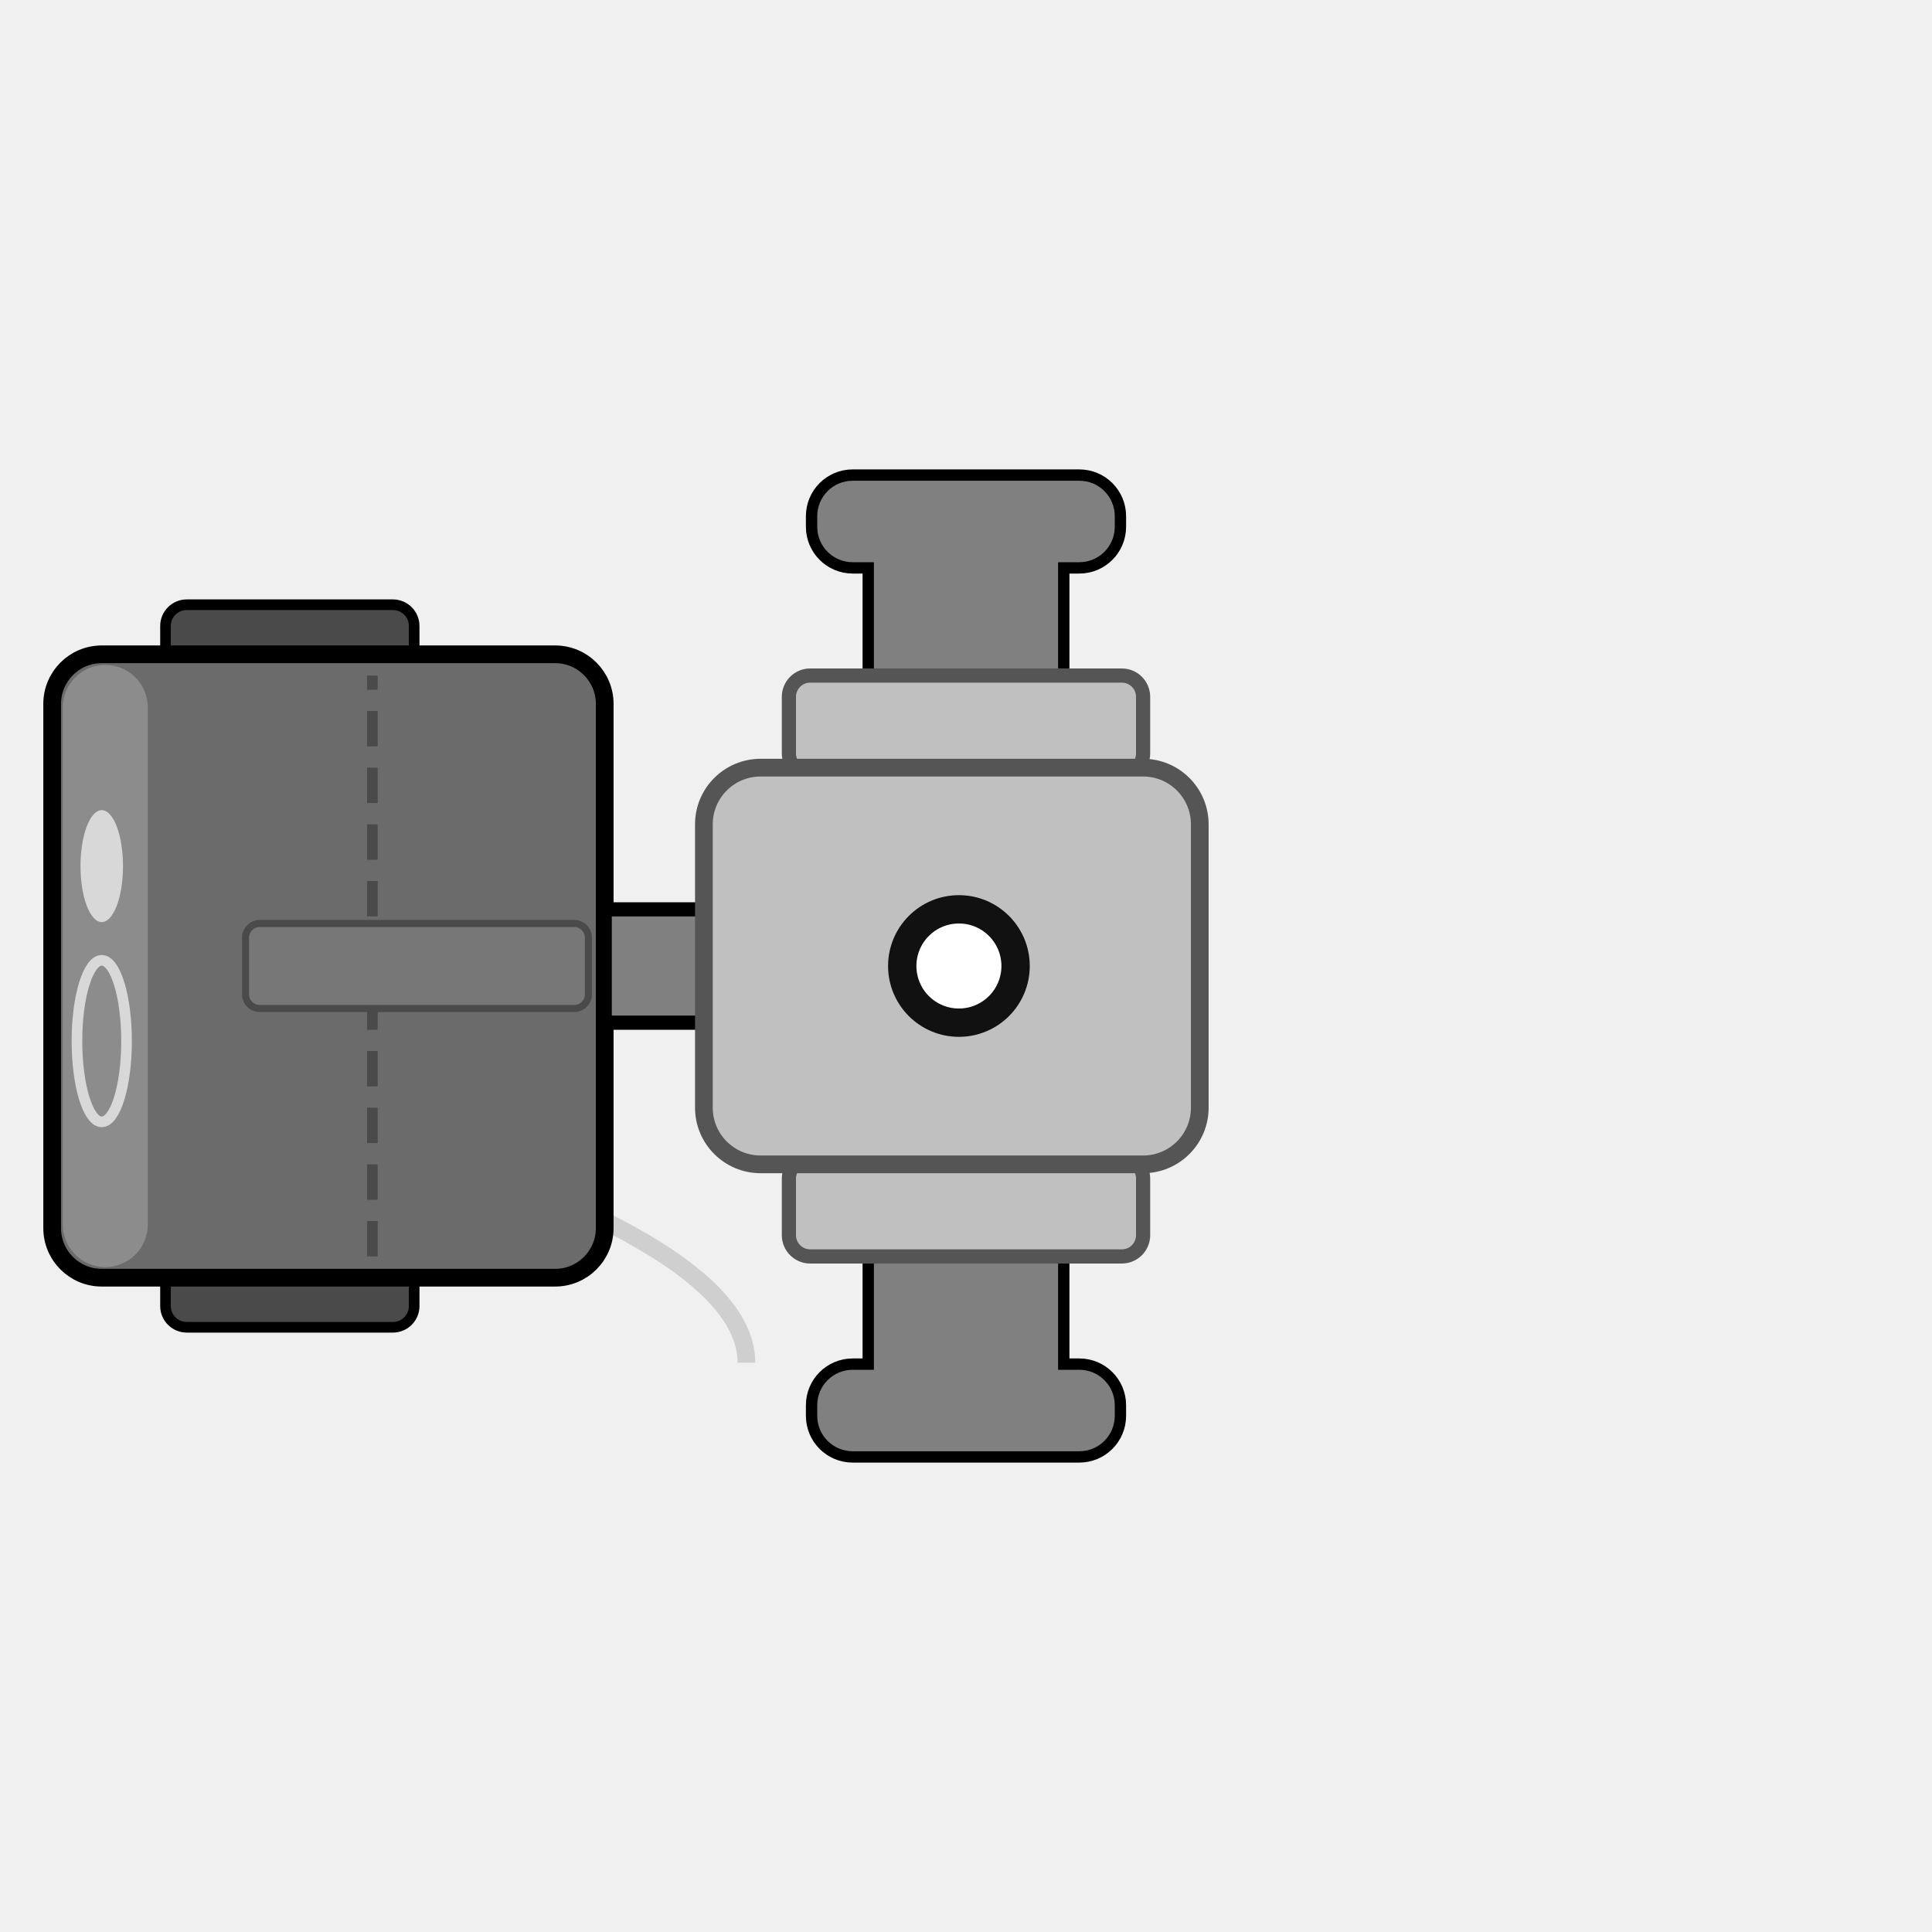
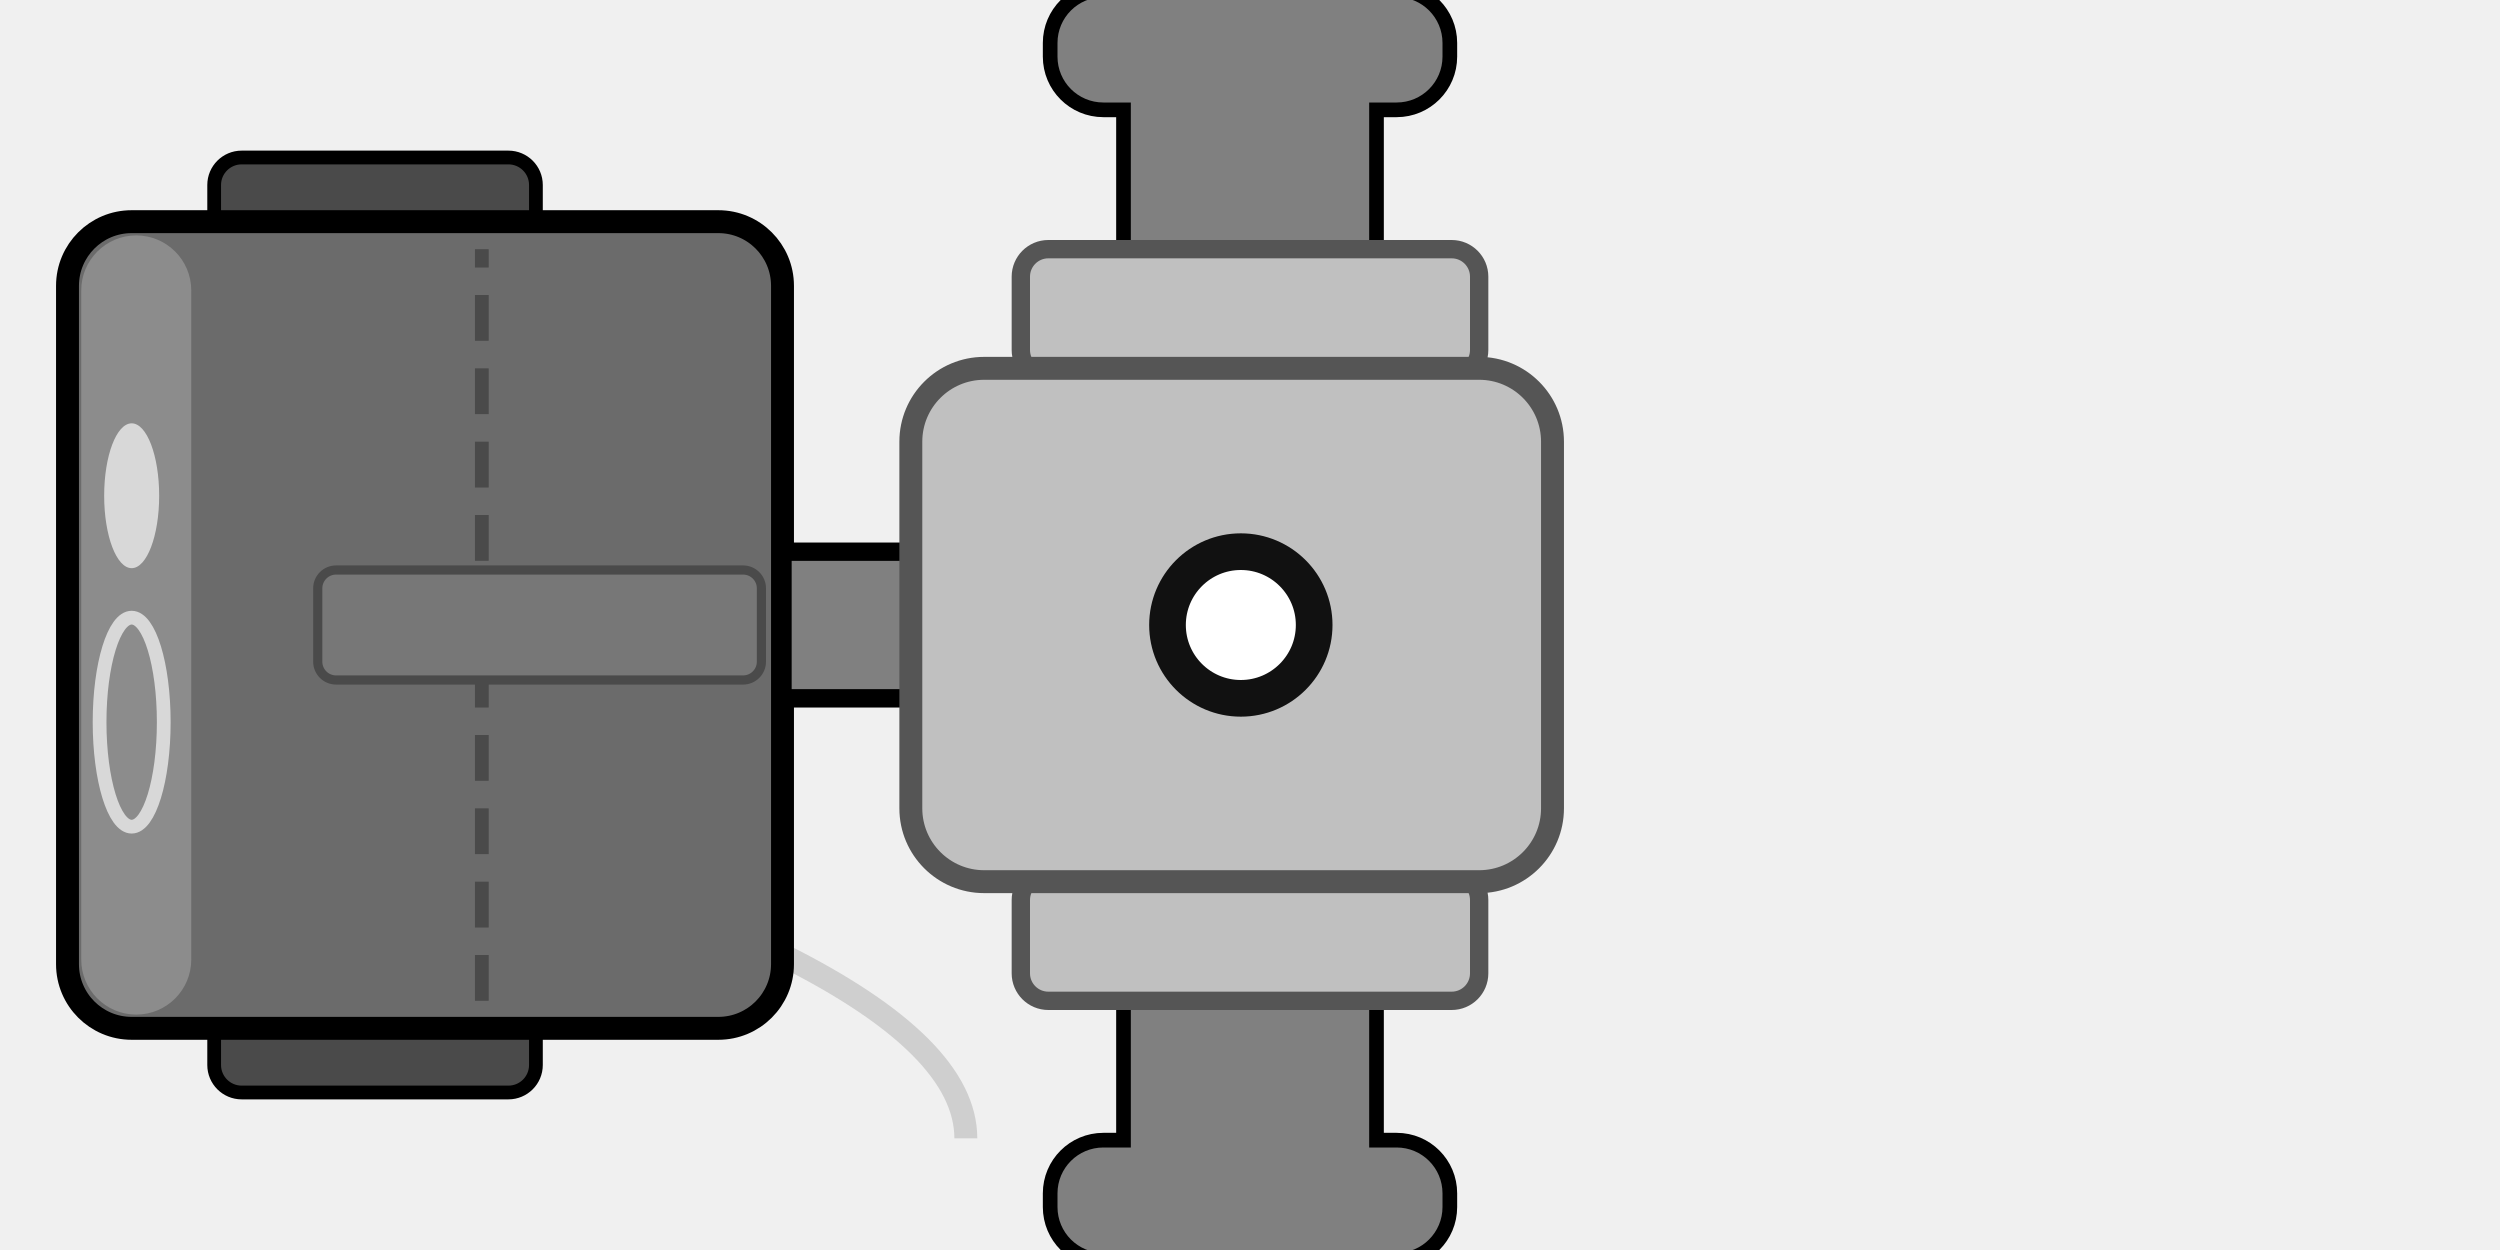
- <svg xmlns="http://www.w3.org/2000/svg" viewBox="0 0 300 300" data-valve-standard="1">
+ <svg xmlns="http://www.w3.org/2000/svg" viewBox="0 75 300 150" data-valve-standard="1">
  <g transform="translate(1.5 73) scale(1.1)">
    <g transform="translate(0 140) rotate(-90)">
      <path d="M34 84 Q24.0 104 14 104" fill="none" stroke="#cfcfcf" stroke-width="2.5" />
      <rect x="19" y="22" width="102" height="35.1" rx="3" fill="#4a4a4a" stroke="#000" stroke-width="1.5" />
      <rect x="26" y="6" width="88" height="78" rx="7" fill="#6b6b6b" stroke="#000" stroke-width="2.5" />
      <rect x="27.5" y="7.5" width="85" height="12" rx="6" fill="#8c8c8c" />
      <ellipse cx="59.4" cy="13" rx="11.4" ry="3.5" fill="none" stroke="#d8d8d8" stroke-width="1.5" />
      <ellipse cx="84.1" cy="13" rx="7.9" ry="3" fill="#d8d8d8" />
      <path d="M29 51.2 H111" stroke="#4a4a4a" stroke-width="1.5" stroke-dasharray="5 3" />
      <rect x="64.0" y="33.3" width="12" height="48.4" rx="2" fill="#777777" stroke="#4a4a4a" stroke-width="1" />
      <g fill="#000" stroke="#000" stroke-width="3.2" stroke-linejoin="round">
        <rect x="12" y="122" width="116" height="26" />
        <rect x="0" y="-21" width="11.5" height="42" rx="5" transform="translate(1.50 135.00) rotate(0.00)" />
        <rect x="0" y="-21" width="11.5" height="42" rx="5" transform="translate(138.50 135.00) rotate(180.00)" />
      </g>
      <g fill="#808080">
        <rect x="12" y="122" width="116" height="26" />
        <rect x="0" y="-21" width="11.5" height="42" rx="5" transform="translate(1.50 135.00) rotate(0.00)" />
        <rect x="0" y="-21" width="11.5" height="42" rx="5" transform="translate(138.50 135.00) rotate(180.00)" />
      </g>
      <rect x="29" y="110" width="14" height="50" rx="3" fill="#c0c0c0" stroke="#555" stroke-width="2" />
      <rect x="97" y="110" width="14" height="50" rx="3" fill="#c0c0c0" stroke="#555" stroke-width="2" />
      <rect x="62" y="84" width="16" height="16" fill="#808080" stroke="#000" stroke-width="2" />
      <rect x="42" y="98" width="56" height="70" rx="8" fill="#c0c0c0" stroke="#555" stroke-width="2.5" />
      <circle cx="70" cy="134" r="8" fill="#fff" stroke="#111" stroke-width="4" />
    </g>
  </g>
</svg>
